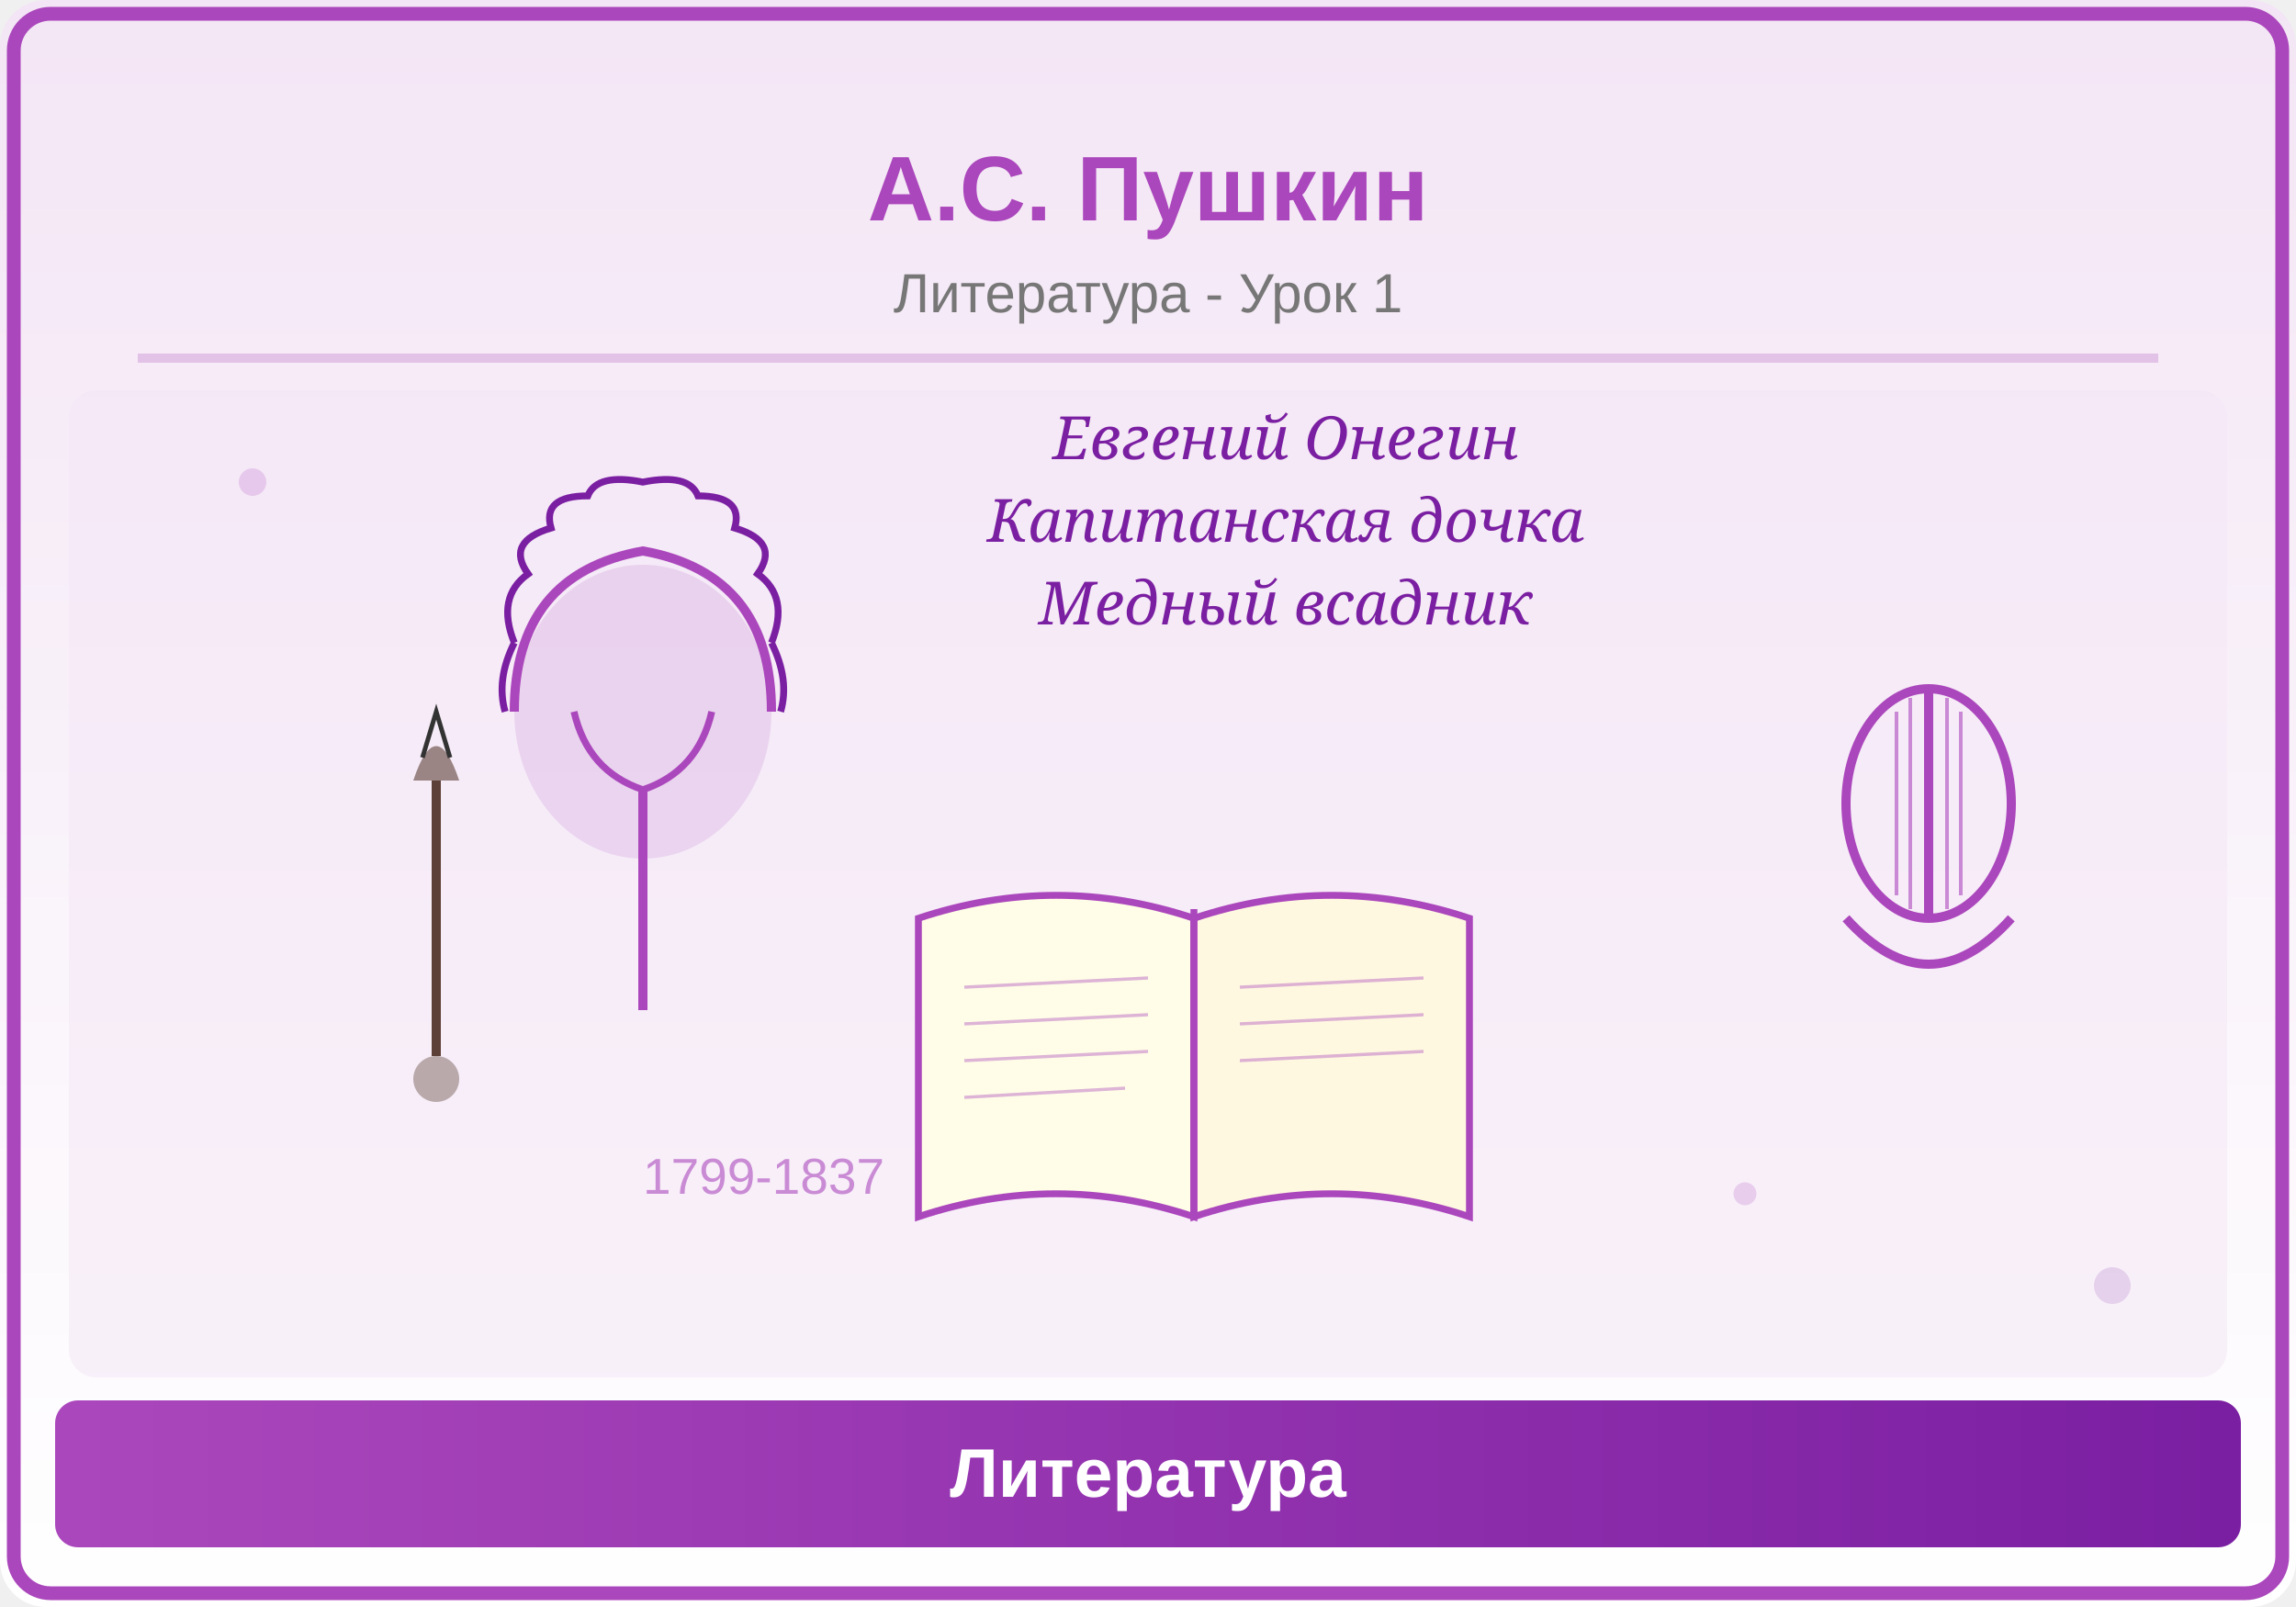
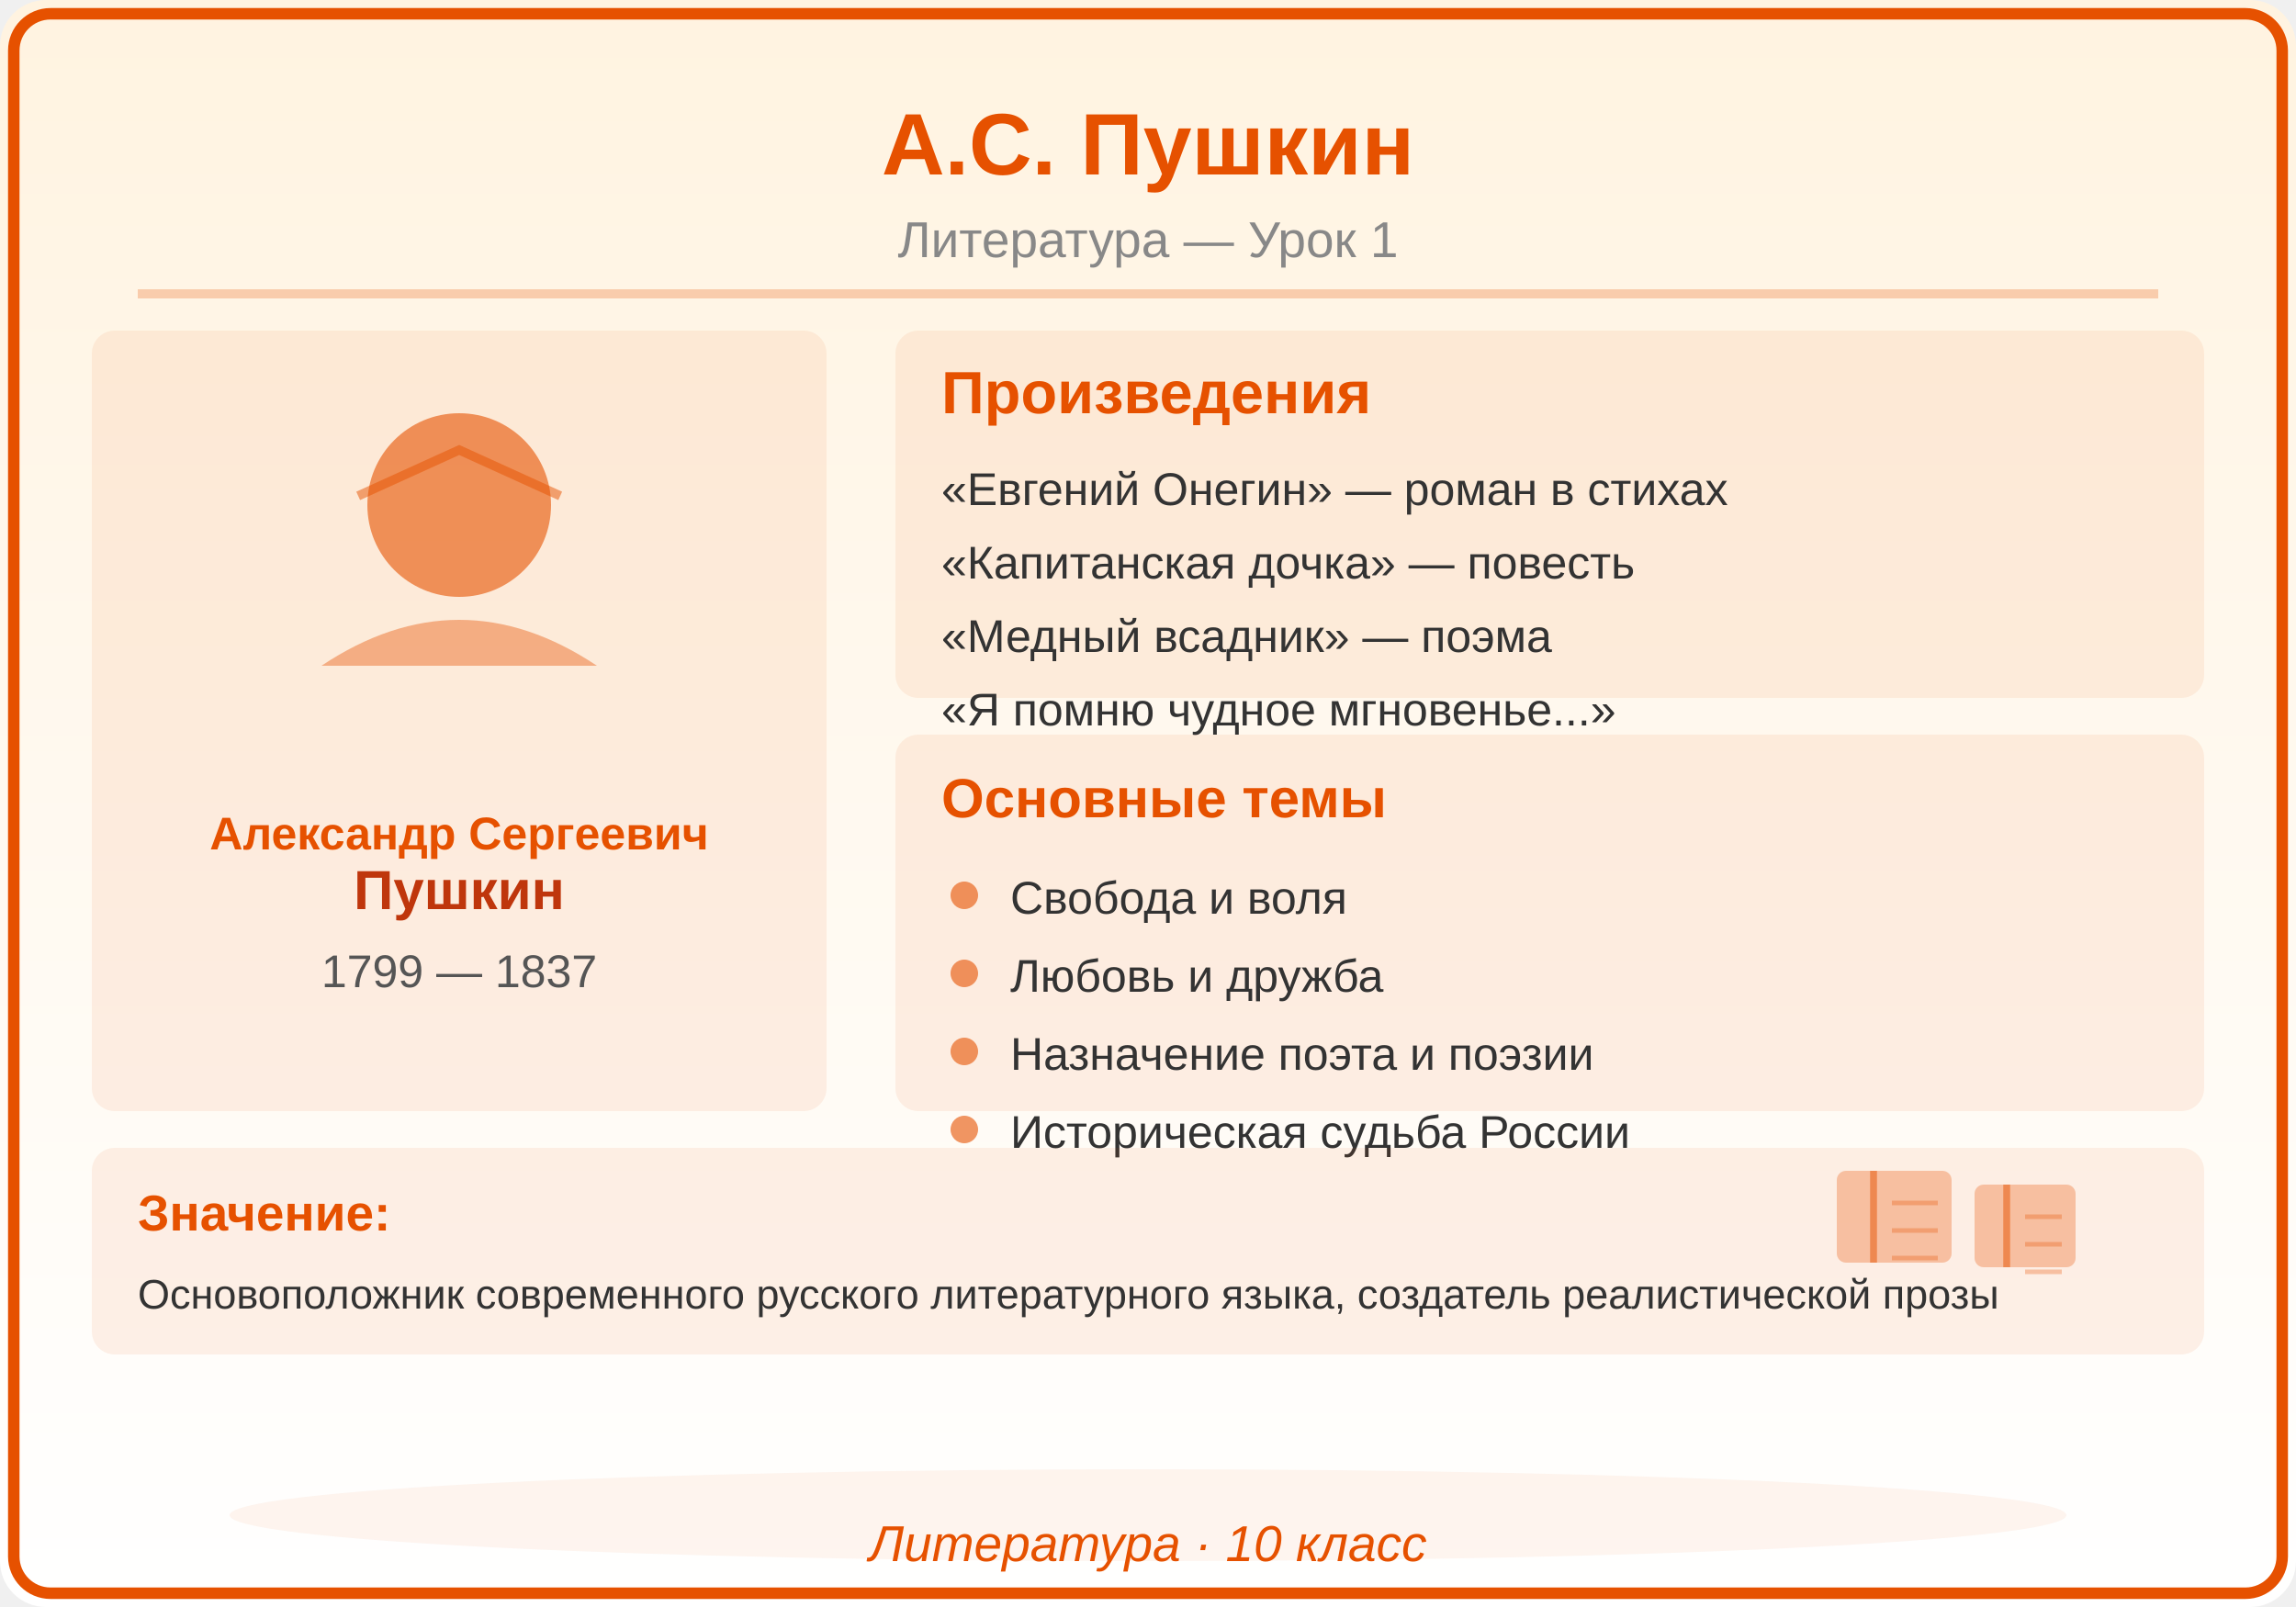
<svg xmlns="http://www.w3.org/2000/svg" viewBox="0 0 500 350">
  <defs>
    <linearGradient id="bg" x1="0" y1="0" x2="0" y2="1">
-       <stop offset="0%" stop-color="#F3E5F5" />
+       <stop offset="0%" stop-color="#FFF3E0" />
      <stop offset="100%" stop-color="#FFFFFF" />
-     </linearGradient>
-     <linearGradient id="panel" x1="0" y1="0" x2="1" y2="0">
-       <stop offset="0%" stop-color="#AB47BC" />
-       <stop offset="100%" stop-color="#7B1FA2" />
    </linearGradient>
  </defs>
  <rect width="500" height="350" fill="url(#bg)" rx="10" />
-   <rect x="3" y="3" width="494" height="344" rx="8" fill="none" stroke="#AB47BC" stroke-width="3" />
-   <text x="250" y="48" font-family="Arial,sans-serif" font-size="20" font-weight="bold" fill="#AB47BC" text-anchor="middle">А.С. Пушкин</text>
-   <text x="250" y="68" font-family="Arial,sans-serif" font-size="12" fill="#777" text-anchor="middle">Литература - Урок 1</text>
-   <line x1="30" y1="78" x2="470" y2="78" stroke="#AB47BC" stroke-width="2" opacity="0.25" />
-   <clipPath id="ill">
-     <rect x="15" y="85" width="470" height="215" rx="6" />
-   </clipPath>
-   <g clip-path="url(#ill)">
-     <rect x="15" y="85" width="470" height="215" fill="#F3E5F5" opacity="0.5" />
-     <ellipse cx="140" cy="155" rx="28" ry="32" fill="#AB47BC" opacity="0.15" />
-     <path d="M112,155 Q112,125 140,120 Q168,125 168,155" fill="none" stroke="#AB47BC" stroke-width="2" />
-     <path d="M125,155 Q128,168 140,172 Q152,168 155,155" fill="none" stroke="#AB47BC" stroke-width="1.5" />
-     <line x1="140" y1="172" x2="140" y2="220" stroke="#AB47BC" stroke-width="2" />
-     <path d="M112,140 Q108,130 115,125 Q110,118 120,115 Q118,108 128,108 Q130,103 140,105 Q150,103 152,108 Q162,108 160,115 Q170,118 165,125 Q172,130 168,140" fill="none" stroke="#7B1FA2" stroke-width="1.5" />
-     <path d="M112,140 Q108,148 110,155" fill="none" stroke="#7B1FA2" stroke-width="1.5" />
-     <path d="M168,140 Q172,148 170,155" fill="none" stroke="#7B1FA2" stroke-width="1.5" />
-     <line x1="95" y1="230" x2="95" y2="170" stroke="#5D4037" stroke-width="2" />
-     <path d="M90,170 Q95,155 100,170" fill="#5D4037" opacity="0.6" />
-     <path d="M92,165 L95,155 L98,165" fill="none" stroke="#333" stroke-width="1" />
-     <circle cx="95" cy="235" r="5" fill="#5D4037" opacity="0.4" />
-     <path d="M200,200 Q230,190 260,200 L260,265 Q230,255 200,265 Z" fill="#FFFDE7" stroke="#AB47BC" stroke-width="1.5" />
-     <path d="M260,200 Q290,190 320,200 L320,265 Q290,255 260,265 Z" fill="#FFF8E1" stroke="#AB47BC" stroke-width="1.5" />
-     <line x1="260" y1="198" x2="260" y2="265" stroke="#AB47BC" stroke-width="1.5" />
-     <line x1="210" y1="215" x2="250" y2="213" stroke="#AB47BC" stroke-width="0.7" opacity="0.4" />
-     <line x1="210" y1="223" x2="250" y2="221" stroke="#AB47BC" stroke-width="0.7" opacity="0.4" />
-     <line x1="210" y1="231" x2="250" y2="229" stroke="#AB47BC" stroke-width="0.7" opacity="0.4" />
-     <line x1="210" y1="239" x2="245" y2="237" stroke="#AB47BC" stroke-width="0.7" opacity="0.4" />
-     <line x1="270" y1="215" x2="310" y2="213" stroke="#AB47BC" stroke-width="0.7" opacity="0.4" />
-     <line x1="270" y1="223" x2="310" y2="221" stroke="#AB47BC" stroke-width="0.7" opacity="0.4" />
-     <line x1="270" y1="231" x2="310" y2="229" stroke="#AB47BC" stroke-width="0.7" opacity="0.4" />
-     <ellipse cx="420" cy="175" rx="18" ry="25" fill="none" stroke="#AB47BC" stroke-width="2" />
-     <line x1="420" y1="150" x2="420" y2="200" stroke="#AB47BC" stroke-width="2" />
-     <line x1="413" y1="155" x2="413" y2="195" stroke="#AB47BC" stroke-width="0.8" opacity="0.6" />
-     <line x1="427" y1="155" x2="427" y2="195" stroke="#AB47BC" stroke-width="0.8" opacity="0.6" />
-     <line x1="416" y1="152" x2="416" y2="198" stroke="#AB47BC" stroke-width="0.8" opacity="0.6" />
-     <line x1="424" y1="152" x2="424" y2="198" stroke="#AB47BC" stroke-width="0.8" opacity="0.6" />
-     <path d="M402,200 Q420,220 438,200" fill="none" stroke="#AB47BC" stroke-width="2" />
-     <text x="280" y="100" font-family="Georgia,serif" font-size="13" fill="#7B1FA2" text-anchor="middle" font-style="italic">Евгений Онегин</text>
-     <text x="280" y="118" font-family="Georgia,serif" font-size="13" fill="#7B1FA2" text-anchor="middle" font-style="italic">Капитанская дочка</text>
-     <text x="280" y="136" font-family="Georgia,serif" font-size="13" fill="#7B1FA2" text-anchor="middle" font-style="italic">Медный всадник</text>
-     <circle cx="55" cy="105" r="3" fill="#AB47BC" opacity="0.2" />
-     <circle cx="460" cy="280" r="4" fill="#7B1FA2" opacity="0.15" />
-     <circle cx="380" cy="260" r="2.5" fill="#AB47BC" opacity="0.2" />
-     <text x="140" y="260" font-family="Arial,sans-serif" font-size="11" fill="#AB47BC" opacity="0.6">1799-1837</text>
-   </g>
-   <rect x="12" y="305" width="476" height="32" rx="5" fill="url(#panel)" />
-   <text x="250" y="326" font-family="Arial,sans-serif" font-size="15" text-anchor="middle" fill="white" font-weight="bold">Литература</text>
+   <rect x="3" y="3" width="494" height="344" rx="8" fill="none" stroke="#E65100" stroke-width="2.5" />
+   <text x="250" y="38" font-family="Arial,sans-serif" font-size="19" font-weight="bold" fill="#E65100" text-anchor="middle">А.С. Пушкин</text>
+   <text x="250" y="56" font-family="Arial,sans-serif" font-size="11" fill="#888888" text-anchor="middle">Литература — Урок 1</text>
+   <line x1="30" y1="64" x2="470" y2="64" stroke="#E65100" stroke-width="2" opacity="0.25" />
+   <rect x="20" y="72" width="160" height="170" rx="5" fill="#E65100" opacity="0.08" />
+   <circle cx="100" cy="110.0" r="20.0" fill="#E65100" opacity="0.6" />
+   <path d="M70.0,145.0 Q100,125.0 130.0,145.0" fill="#E65100" opacity="0.4" />
+   <text x="100" y="185" font-family="Arial,sans-serif" font-size="10" fill="#E65100" text-anchor="middle" font-weight="bold" font-style="">Александр Сергеевич</text>
+   <text x="100" y="198" font-family="Arial,sans-serif" font-size="12" fill="#BF360C" text-anchor="middle" font-weight="bold" font-style="">Пушкин</text>
+   <text x="100" y="215" font-family="Arial,sans-serif" font-size="10" fill="#555555" text-anchor="middle" font-weight="normal" font-style="">1799 — 1837</text>
+   <path d="M78,108 L100,98 L122,108" fill="none" stroke="#E65100" stroke-width="2" opacity="0.5" />
+   <rect x="195" y="72" width="285" height="80" rx="5" fill="#E65100" opacity="0.08" />
+   <text x="205" y="90" font-family="Arial,sans-serif" font-size="13" fill="#E65100" text-anchor="start" font-weight="bold" font-style="">Произведения</text>
+   <text x="205" y="110" font-family="Arial,sans-serif" font-size="10" fill="#333333" text-anchor="start" font-weight="normal" font-style="">«Евгений Онегин» — роман в стихах</text>
+   <text x="205" y="126" font-family="Arial,sans-serif" font-size="10" fill="#333333" text-anchor="start" font-weight="normal" font-style="">«Капитанская дочка» — повесть</text>
+   <text x="205" y="142" font-family="Arial,sans-serif" font-size="10" fill="#333333" text-anchor="start" font-weight="normal" font-style="">«Медный всадник» — поэма</text>
+   <text x="205" y="158" font-family="Arial,sans-serif" font-size="10" fill="#333333" text-anchor="start" font-weight="normal" font-style="">«Я помню чудное мгновенье...»</text>
+   <rect x="195" y="160" width="285" height="82" rx="5" fill="#E65100" opacity="0.08" />
+   <text x="205" y="178" font-family="Arial,sans-serif" font-size="12" fill="#E65100" text-anchor="start" font-weight="bold" font-style="">Основные темы</text>
+   <circle cx="210" cy="195" r="3" fill="#E65100" opacity="0.6" />
+   <text x="220" y="199" font-family="Arial,sans-serif" font-size="10" fill="#333333" text-anchor="start" font-weight="normal" font-style="">Свобода и воля</text>
+   <circle cx="210" cy="212" r="3" fill="#E65100" opacity="0.6" />
+   <text x="220" y="216" font-family="Arial,sans-serif" font-size="10" fill="#333333" text-anchor="start" font-weight="normal" font-style="">Любовь и дружба</text>
+   <circle cx="210" cy="229" r="3" fill="#E65100" opacity="0.6" />
+   <text x="220" y="233" font-family="Arial,sans-serif" font-size="10" fill="#333333" text-anchor="start" font-weight="normal" font-style="">Назначение поэта и поэзии</text>
+   <circle cx="210" cy="246" r="3" fill="#E65100" opacity="0.6" />
+   <text x="220" y="250" font-family="Arial,sans-serif" font-size="10" fill="#333333" text-anchor="start" font-weight="normal" font-style="">Историческая судьба России</text>
+   <rect x="20" y="250" width="460" height="45" rx="5" fill="#E65100" opacity="0.08" />
+   <text x="30" y="268" font-family="Arial,sans-serif" font-size="11" fill="#E65100" text-anchor="start" font-weight="bold" font-style="">Значение:</text>
+   <text x="30" y="285" font-family="Arial,sans-serif" font-size="9" fill="#333333" text-anchor="start" font-weight="normal" font-style="">Основоположник современного русского литературного языка, создатель реалистической прозы</text>
+   <rect x="400" y="255" width="25" height="20" rx="2" fill="#E65100" opacity="0.3" />
+   <line x1="408" y1="255" x2="408" y2="275" stroke="#E65100" stroke-width="1.5" opacity="0.5" />
+   <line x1="412" y1="262" x2="422" y2="262" stroke="#E65100" stroke-width="1" opacity="0.3" />
+   <line x1="412" y1="268" x2="422" y2="268" stroke="#E65100" stroke-width="1" opacity="0.3" />
+   <line x1="412" y1="274" x2="422" y2="274" stroke="#E65100" stroke-width="1" opacity="0.3" />
+   <rect x="430" y="258" width="22" height="18" rx="2" fill="#E65100" opacity="0.3" />
+   <line x1="437" y1="258" x2="437" y2="276" stroke="#E65100" stroke-width="1.5" opacity="0.5" />
+   <line x1="441" y1="265" x2="449" y2="265" stroke="#E65100" stroke-width="1" opacity="0.3" />
+   <line x1="441" y1="271" x2="449" y2="271" stroke="#E65100" stroke-width="1" opacity="0.3" />
+   <line x1="441" y1="277" x2="449" y2="277" stroke="#E65100" stroke-width="1" opacity="0.3" />
+   <ellipse cx="250" cy="330" rx="200" ry="10" fill="#E65100" opacity="0.06" />
+   <text x="250" y="340" font-family="Arial,sans-serif" font-size="11" fill="#E65100" text-anchor="middle" font-style="italic">Литература · 10 класс</text>
</svg>
